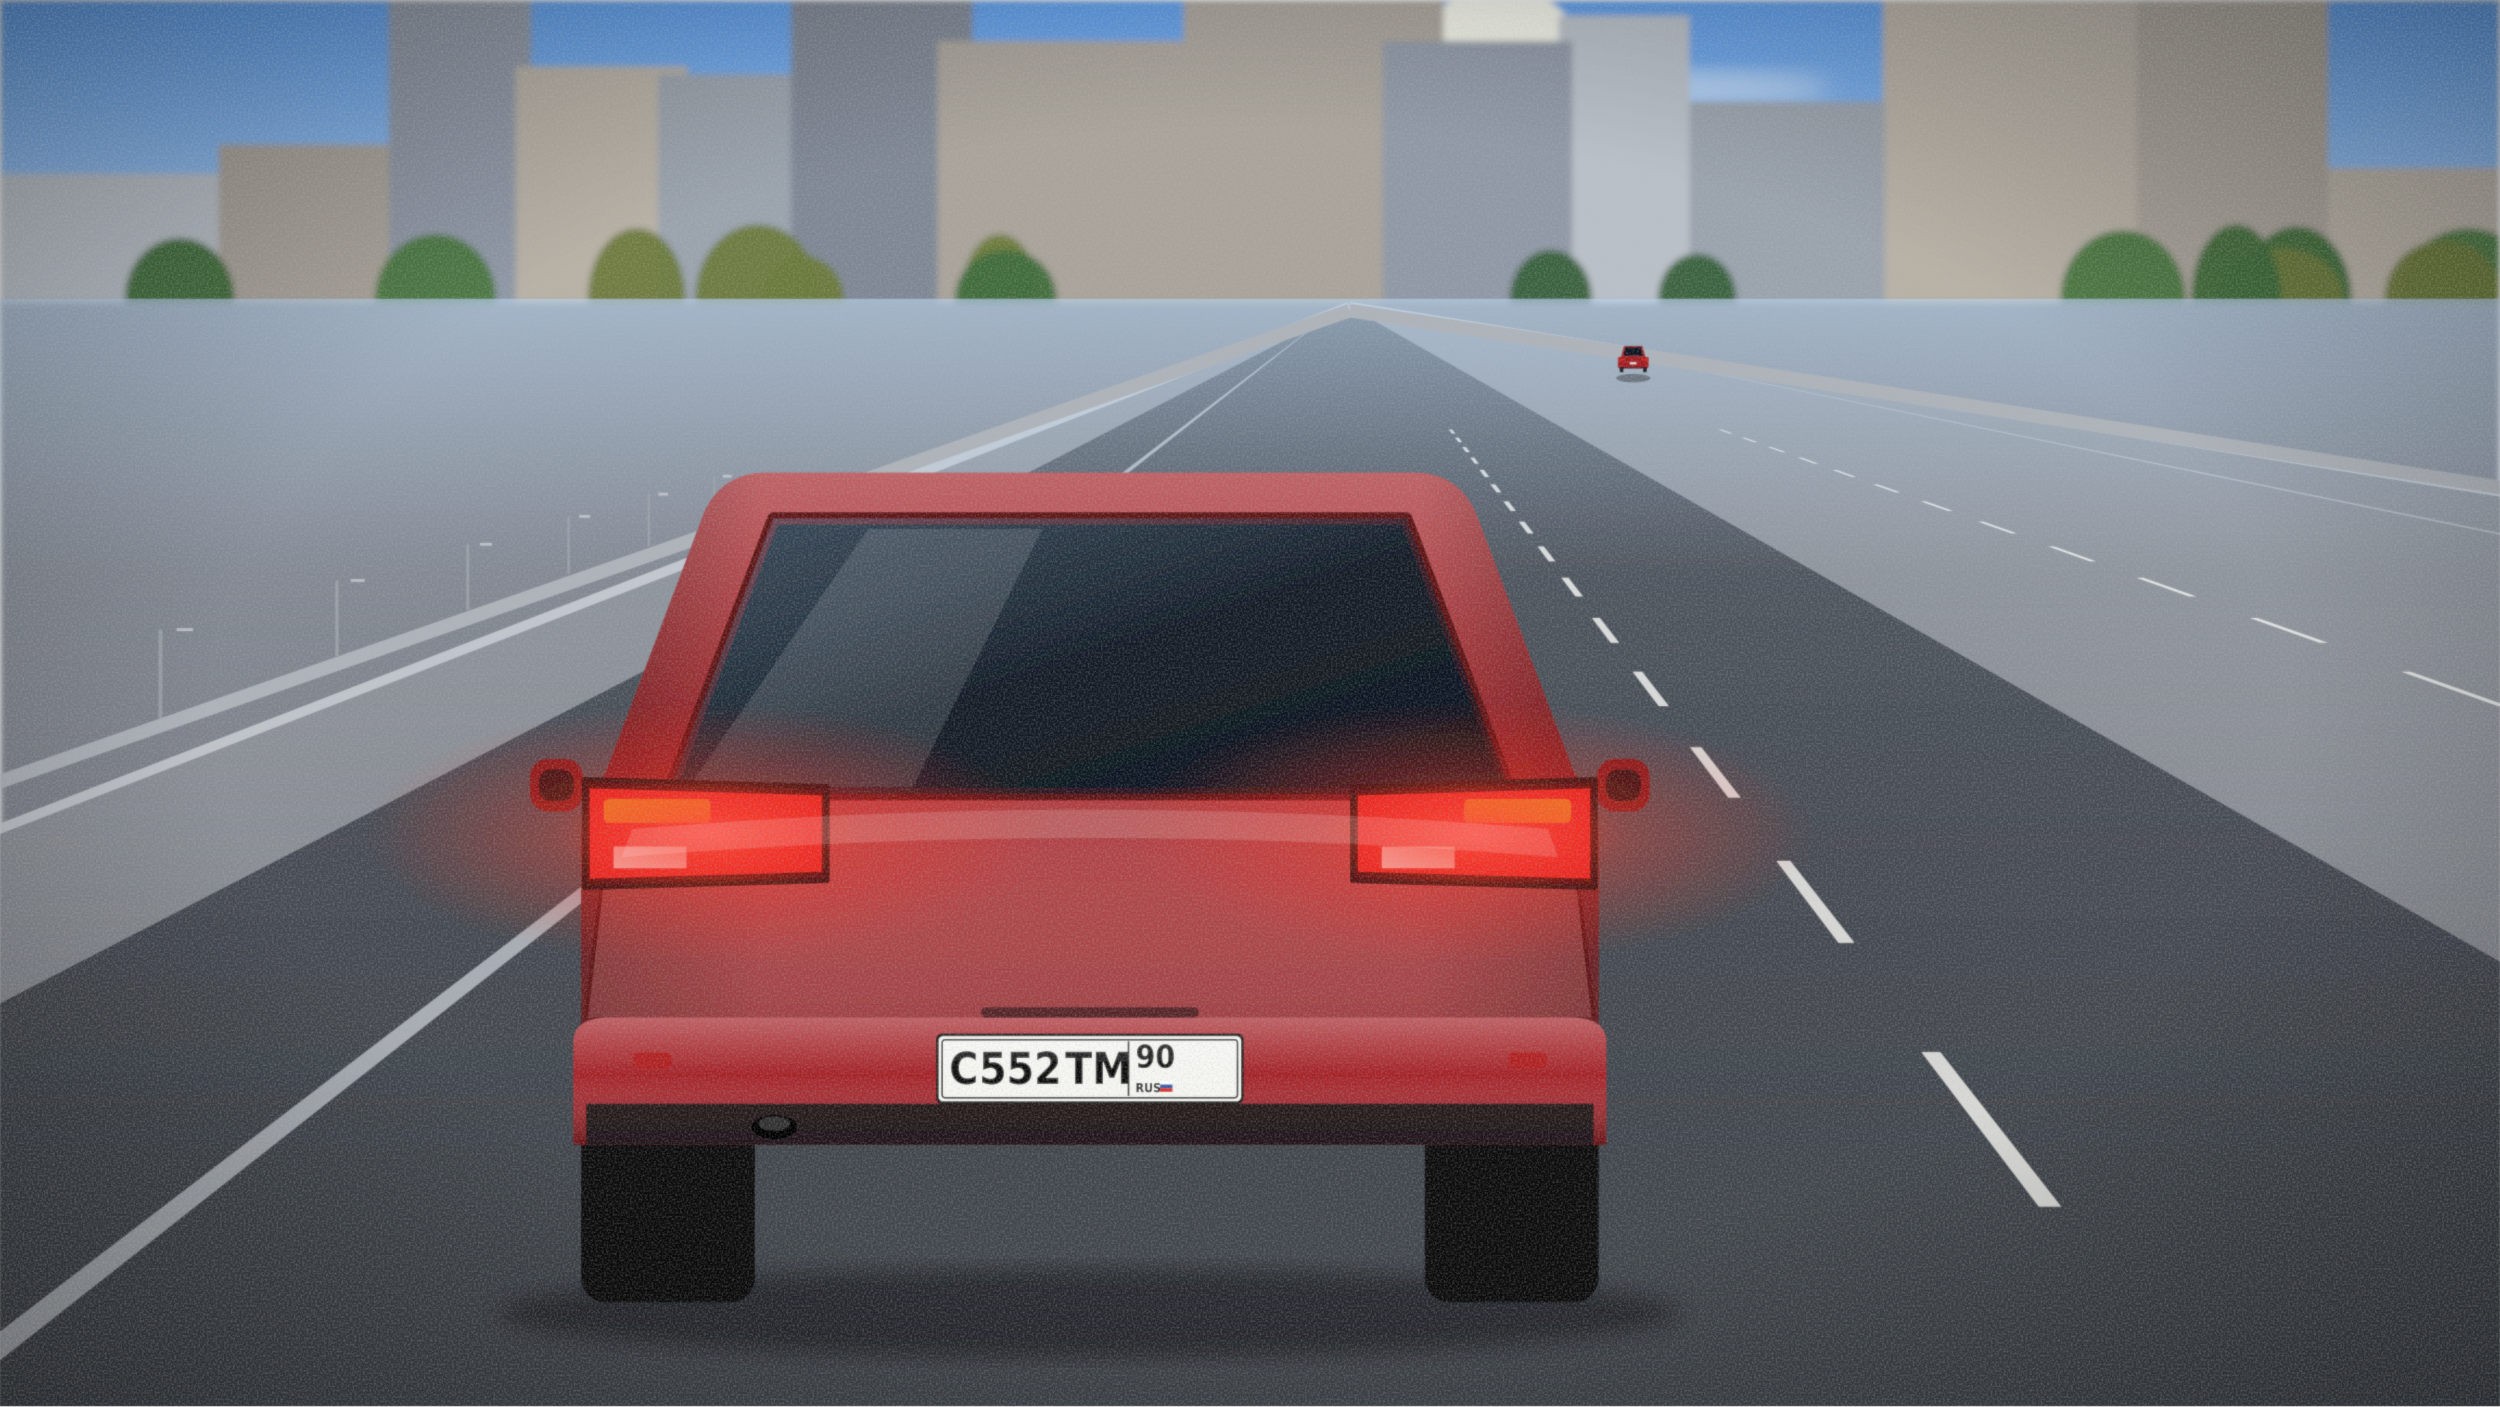
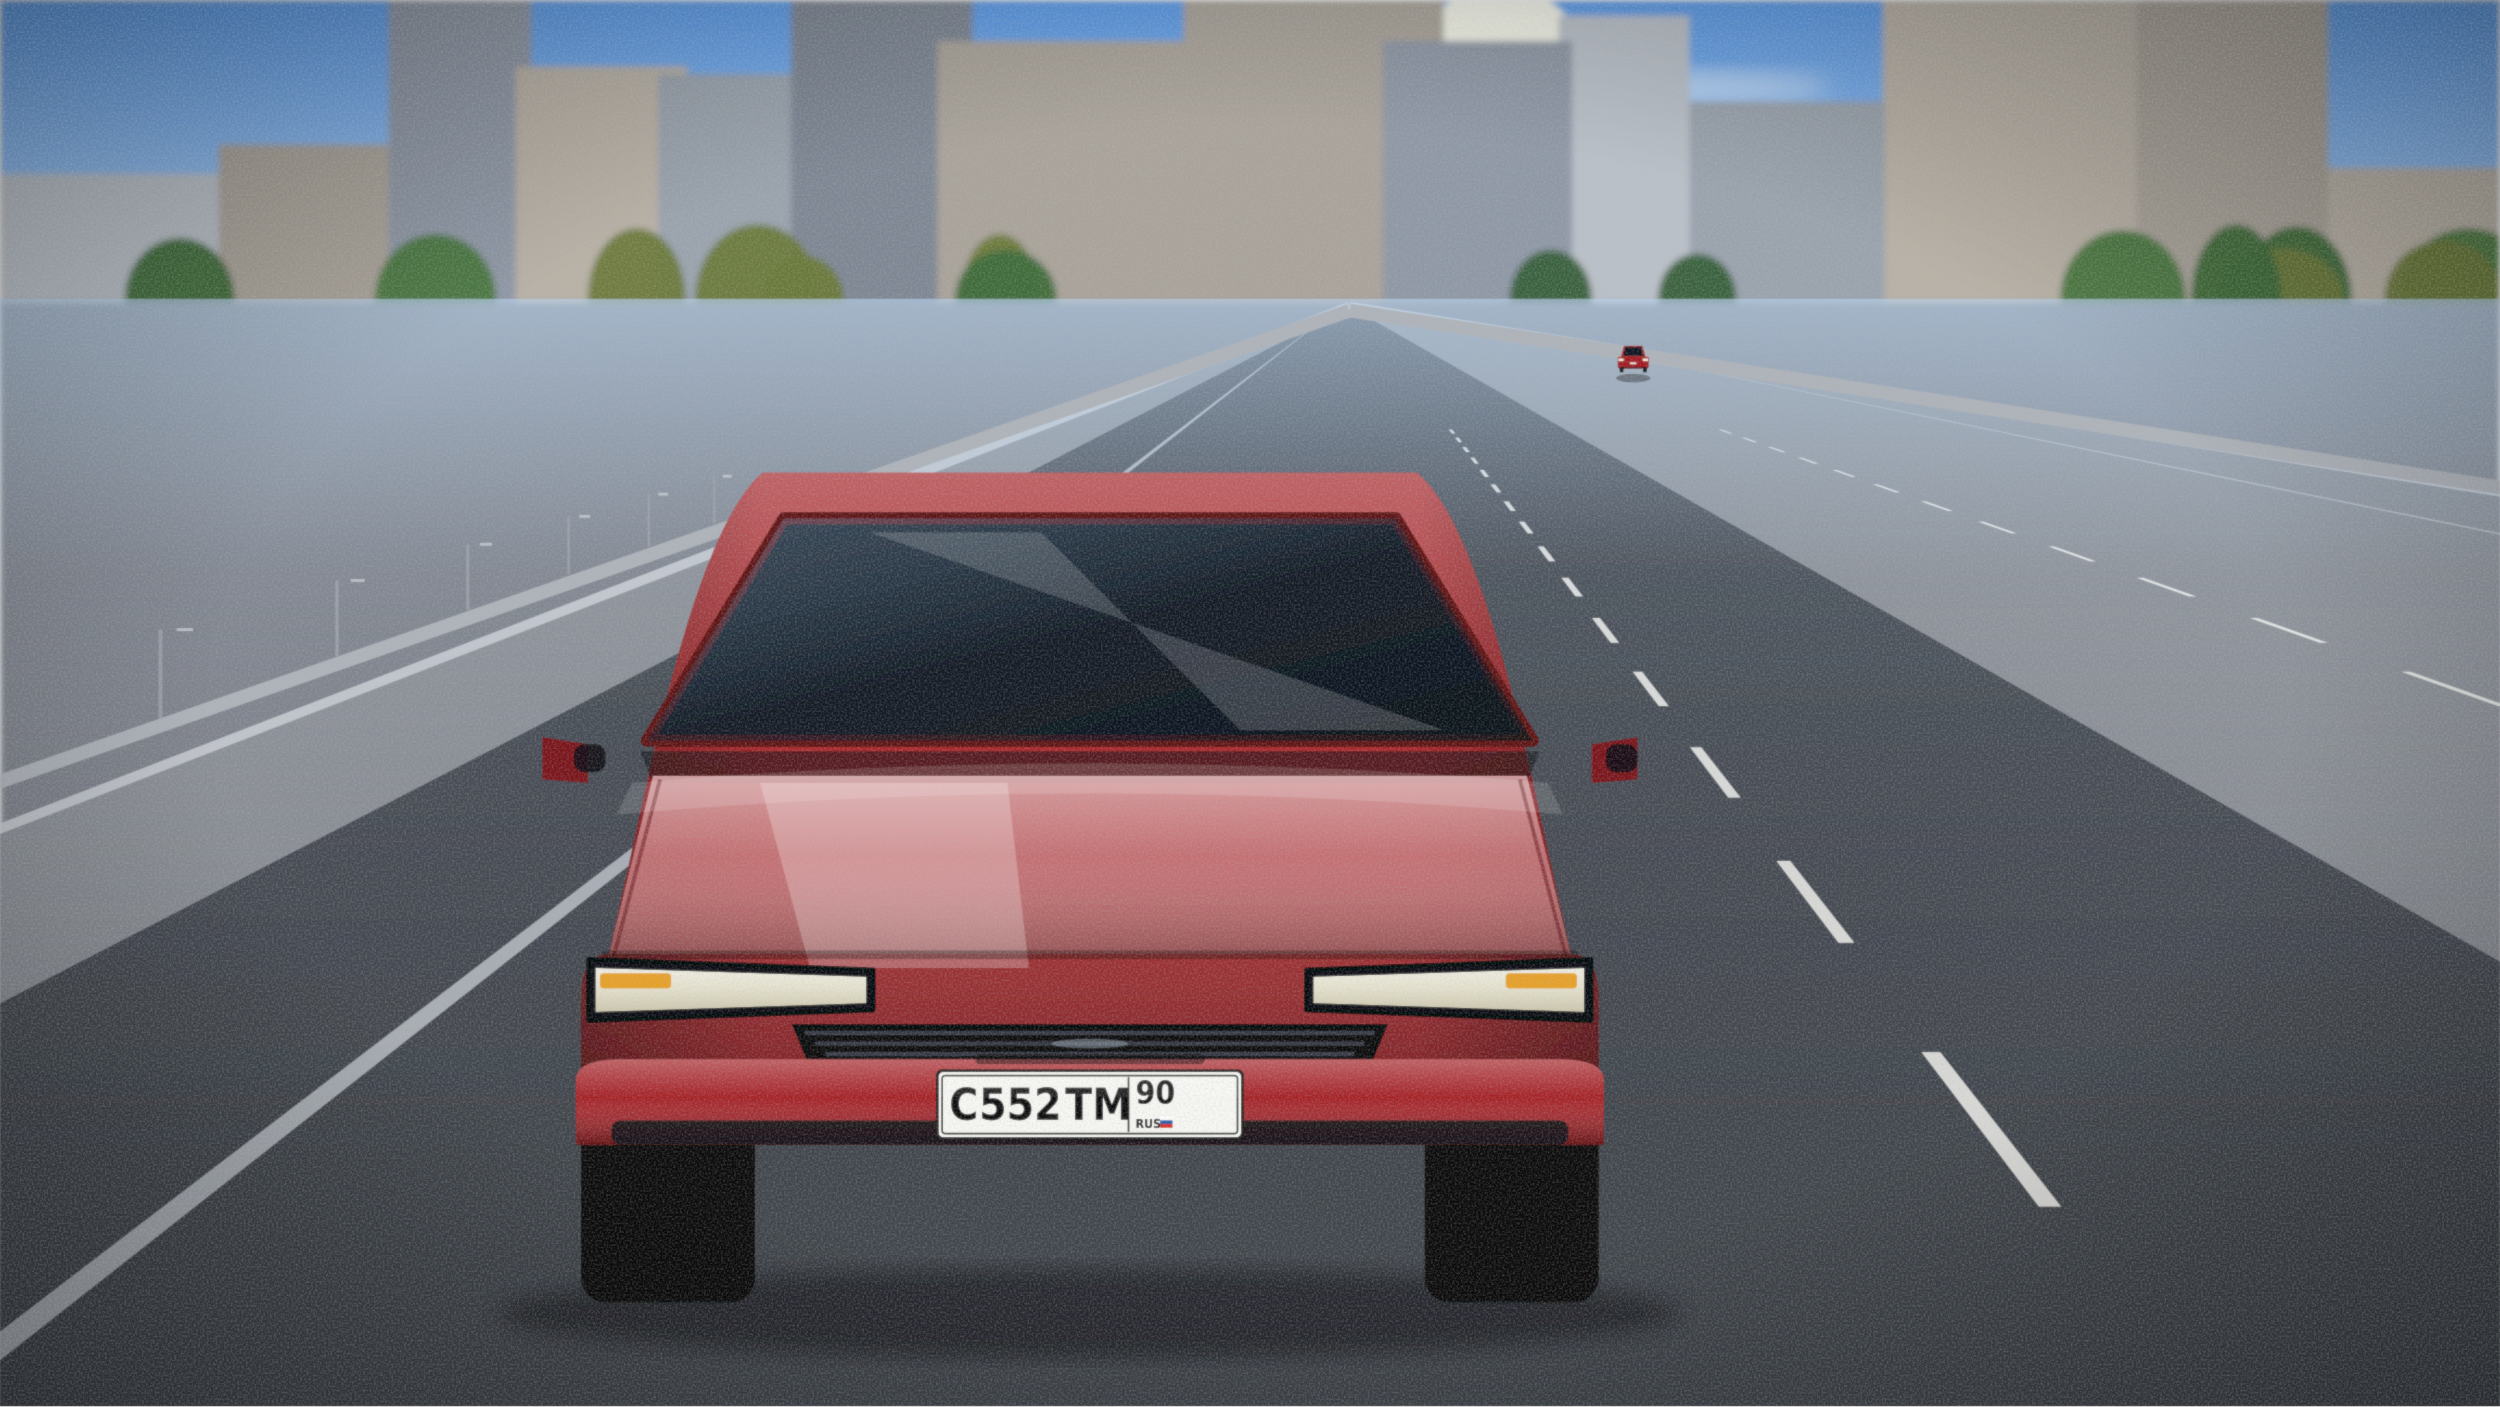
<svg xmlns="http://www.w3.org/2000/svg" viewBox="0 0 1280 720" width="1280" height="720" preserveAspectRatio="xMidYMid slice">
  <defs>
    <linearGradient id="gSky" x1="0" y1="0" x2="0" y2="1">
      <stop offset="0" stop-color="#5d9be6" />
      <stop offset="1" stop-color="#bcd9f5" />
    </linearGradient>
    <linearGradient id="gBodyV" x1="0" y1="0" x2="0" y2="1">
      <stop offset="0" stop-color="#fff" stop-opacity=".30" />
      <stop offset=".45" stop-color="#fff" stop-opacity=".02" />
      <stop offset="1" stop-color="#000" stop-opacity=".38" />
    </linearGradient>
    <linearGradient id="gBodyH" x1="0" y1="0" x2="1" y2="0">
      <stop offset="0" stop-color="#000" stop-opacity=".32" />
      <stop offset=".18" stop-color="#000" stop-opacity="0" />
      <stop offset=".82" stop-color="#000" stop-opacity="0" />
      <stop offset="1" stop-color="#000" stop-opacity=".32" />
    </linearGradient>
    <linearGradient id="gGlass" x1="0" y1="0" x2="1" y2="1">
      <stop offset="0" stop-color="#8fb3d4" stop-opacity="0.34" />
      <stop offset=".5" stop-color="#1a2735" stop-opacity=".55" />
      <stop offset="1" stop-color="#0b1119" stop-opacity=".75" />
    </linearGradient>
    <radialGradient id="gGlow">
      <stop offset="0" stop-color="#ff4a3a" stop-opacity=".95" />
      <stop offset=".45" stop-color="#ff3a2a" stop-opacity=".35" />
      <stop offset="1" stop-color="#ff2a1a" stop-opacity="0" />
    </radialGradient>
+     <radialGradient id="gGlowW">
+       <stop offset="0" stop-color="#fff6d8" stop-opacity=".95" />
+       <stop offset=".5" stop-color="#ffe9b0" stop-opacity=".35" />
+       <stop offset="1" stop-color="#ffe4a0" stop-opacity="0" />
+     </radialGradient>
+     <linearGradient id="gLamp" x1="0" y1="0" x2="0" y2="1">
+       <stop offset="0" stop-color="#fffdf2" />
+       <stop offset=".45" stop-color="#f4f0dc" />
+       <stop offset="1" stop-color="#d9d3b8" />
+     </linearGradient>
+     <linearGradient id="gHood" x1="0" y1="0" x2="0" y2="1">
+       <stop offset="0" stop-color="#fff" stop-opacity=".34" />
+       <stop offset=".45" stop-color="#fff" stop-opacity=".04" />
+       <stop offset="1" stop-color="#000" stop-opacity=".22" />
+     </linearGradient>
    <linearGradient id="gRoadFade" x1="0" y1="0" x2="0" y2="1">
      <stop offset="0" stop-color="#bcd9f5" stop-opacity="0.6" />
      <stop offset=".25" stop-color="#bcd9f5" stop-opacity="0.1" />
      <stop offset="1" stop-color="#000" stop-opacity="0" />
    </linearGradient>
    <linearGradient id="gWet" x1="0" y1="0" x2="0" y2="1">
      <stop offset="0" stop-color="#cfd8e6" stop-opacity=".0" />
      <stop offset=".5" stop-color="#cfd8e6" stop-opacity=".22" />
      <stop offset="1" stop-color="#cfd8e6" stop-opacity=".05" />
    </linearGradient>
    <linearGradient id="gFog" x1="0" y1="0" x2="0" y2="1">
      <stop offset="0" stop-color="#d7dadd" stop-opacity=".75" />
      <stop offset=".6" stop-color="#d7dadd" stop-opacity=".42" />
      <stop offset="1" stop-color="#d7dadd" stop-opacity=".18" />
    </linearGradient>
    <radialGradient id="gVig" cx=".5" cy=".5" r=".75">
      <stop offset=".55" stop-color="#000" stop-opacity="0" />
      <stop offset="1" stop-color="#000" stop-opacity="0.42" />
    </radialGradient>
    <filter id="fBlur6">
      <feGaussianBlur stdDeviation="6" />
    </filter>
    <filter id="fBlur2" filterUnits="userSpaceOnUse" x="0" y="0" width="1280" height="720">
      <feGaussianBlur stdDeviation="1.6" />
    </filter>
    <filter id="fSoft" filterUnits="userSpaceOnUse" x="0" y="0" width="1280" height="720">
      <feGaussianBlur stdDeviation="0.55" />
    </filter>
    <filter id="fNoise" x="0" y="0" width="100%" height="100%">
      <feTurbulence type="fractalNoise" baseFrequency="0.9" numOctaves="2" seed="544" />
      <feColorMatrix type="matrix" values="0 0 0 0 0.5 0 0 0 0 0.5 0 0 0 0 0.5 1.6 0 0 0 -0.62" />
    </filter>
  </defs>
  <g filter="url(#fSoft)">
    <g filter="url(#fBlur2)">
      <rect x="0" y="0" width="1280" height="187" fill="url(#gSky)" />
      <circle cx="768" cy="39" r="46" fill="#fffbe6" opacity=".9" />
      <circle cx="467" cy="39" r="2" fill="#fff" opacity="0" />
      <ellipse cx="408" cy="126" rx="185" ry="16" fill="#fff" opacity="0.45" filter="url(#fBlur6)" />
      <ellipse cx="850" cy="45" rx="87" ry="10" fill="#fff" opacity="0.45" filter="url(#fBlur6)" />
      <ellipse cx="858" cy="128" rx="143" ry="25" fill="#fff" opacity="0.45" filter="url(#fBlur6)" />
      <ellipse cx="615" cy="110" rx="168" ry="21" fill="#fff" opacity="0.45" filter="url(#fBlur6)" />
      <ellipse cx="743" cy="78" rx="100" ry="22" fill="#fff" opacity="0.45" filter="url(#fBlur6)" />
      <rect x="0" y="89" width="116" height="74" fill="#b9c0c8" />
      <rect x="112" y="74" width="99" height="89" fill="#a9a39a" />
      <rect x="199" y="-1" width="73" height="164" fill="#8f98a6" />
      <rect x="264" y="34" width="88" height="129" fill="#b8b1a6" />
      <rect x="337" y="38" width="87" height="125" fill="#9aa3ad" />
      <rect x="405" y="-26" width="93" height="189" fill="#7e8794" />
      <rect x="480" y="21" width="141" height="142" fill="#a9a39a" />
      <rect x="606" y="-61" width="133" height="224" fill="#a9a39a" />
      <rect x="1184" y="86" width="96" height="77" fill="#b8b1a6" />
      <rect x="1093" y="-2" width="99" height="165" fill="#a9a39a" />
      <rect x="964" y="-50" width="130" height="213" fill="#b8b1a6" />
      <rect x="854" y="52" width="111" height="111" fill="#9aa3ad" />
      <rect x="798" y="8" width="67" height="155" fill="#b9c0c8" />
      <rect x="708" y="21" width="97" height="142" fill="#8f98a6" />
      <ellipse cx="388" cy="153" rx="32" ry="38" fill="#6b7a3a" opacity=".95" />
      <ellipse cx="1176" cy="153" rx="28" ry="37" fill="#3f6b3a" opacity=".95" />
      <ellipse cx="512" cy="153" rx="20" ry="33" fill="#6b7a3a" opacity=".95" />
      <ellipse cx="869" cy="153" rx="20" ry="23" fill="#35603a" opacity=".95" />
      <ellipse cx="794" cy="153" rx="21" ry="25" fill="#35603a" opacity=".95" />
      <ellipse cx="1264" cy="153" rx="36" ry="36" fill="#4a7840" opacity=".95" />
      <ellipse cx="1087" cy="153" rx="32" ry="35" fill="#4a7840" opacity=".95" />
      <ellipse cx="515" cy="153" rx="26" ry="25" fill="#3f6b3a" opacity=".95" />
      <ellipse cx="1167" cy="153" rx="33" ry="26" fill="#6b7a3a" opacity=".95" />
      <ellipse cx="1145" cy="153" rx="23" ry="38" fill="#3f6b3a" opacity=".95" />
      <ellipse cx="1251" cy="153" rx="30" ry="30" fill="#6b7a3a" opacity=".95" />
      <ellipse cx="92" cy="153" rx="28" ry="31" fill="#3f6b3a" opacity=".95" />
      <ellipse cx="326" cy="153" rx="25" ry="36" fill="#6b7a3a" opacity=".95" />
      <ellipse cx="223" cy="153" rx="31" ry="33" fill="#4a7840" opacity=".95" />
      <ellipse cx="411" cy="153" rx="21" ry="22" fill="#6b7a3a" opacity=".95" />
      <rect x="0" y="155" width="1280" height="720" fill="#7d8088" />
    </g>
    <polygon points="691,157 1680,720 -400,720" fill="#43474e" />
    <polygon points="691,157 -764.5,720 -400,720" fill="#8a8d93" />
    <polygon points="691,157 4190,720 1680,720" fill="#8a8d93" />
    <line x1="691" y1="157" x2="-764.5" y2="720" stroke="#c3c6cb" stroke-width="5" />
    <line x1="691" y1="157" x2="4190" y2="720" stroke="#c3c6cb" stroke-width="5" />
    <polygon points="683.2,159 683.3,159 -30,720 -50,720" fill="#bdc2c8" opacity="0.85" />
    <polygon points="720.3,159 720.4,159 3475.5,720 3455.5,720" fill="#bdc2c8" opacity="0.85" />
    <polygon points="983.8,538.7 993.4,538.7 1055.3,617.8 1043.9,617.8" fill="#f2f2ee" opacity="0.88" />
    <polygon points="909.5,440.8 916.6,440.8 949.4,482.7 941.3,482.7" fill="#f2f2ee" opacity="0.88" />
    <polygon points="865.3,382.6 871,382.6 891.2,408.4 884.9,408.4" fill="#f2f2ee" opacity="0.88" />
    <polygon points="835.9,343.9 840.7,343.9 854.4,361.5 849.3,361.5" fill="#f2f2ee" opacity="0.88" />
    <polygon points="815.1,316.4 819.1,316.4 829,329.1 824.7,329.1" fill="#f2f2ee" opacity="0.88" />
    <polygon points="799.4,295.8 803,295.8 810.5,305.4 806.7,305.4" fill="#f2f2ee" opacity="0.88" />
    <polygon points="787.3,279.8 790.4,279.8 796.3,287.4 793,287.4" fill="#f2f2ee" opacity="0.88" />
    <polygon points="777.6,267.1 780.4,267.1 785.2,273.1 782.2,273.1" fill="#f2f2ee" opacity="0.88" />
    <polygon points="769.7,256.7 772.3,256.7 776.1,261.6 773.5,261.6" fill="#f2f2ee" opacity="0.88" />
    <polygon points="763.1,248 765.5,248 768.7,252.1 766.3,252.1" fill="#f2f2ee" opacity="0.88" />
    <polygon points="757.5,240.6 759.7,240.6 762.5,244.2 760.2,244.2" fill="#f2f2ee" opacity="0.88" />
    <polygon points="752.8,234.3 754.8,234.3 757.1,237.4 755.1,237.4" fill="#f2f2ee" opacity="0.88" />
    <polygon points="748.6,228.9 750.5,228.9 752.6,231.5 750.6,231.5" fill="#f2f2ee" opacity="0.88" />
    <polygon points="745,224.1 746.8,224.1 748.6,226.4 746.8,226.4" fill="#f2f2ee" opacity="0.88" />
    <polygon points="741.8,219.9 743.5,219.9 745.1,222 743.4,222" fill="#f2f2ee" opacity="0.88" />
    <polygon points="1778.7,538.7 1788.3,538.7 2013.1,617.8 2001.6,617.8" fill="#f2f2ee" opacity="0.88" />
    <polygon points="1502.7,440.8 1509.8,440.8 1628.8,482.7 1620.6,482.7" fill="#f2f2ee" opacity="0.88" />
    <polygon points="1338.4,382.6 1344,382.6 1417.6,408.4 1411.3,408.4" fill="#f2f2ee" opacity="0.88" />
    <polygon points="1229.4,343.9 1234.1,343.9 1284,361.5 1278.9,361.5" fill="#f2f2ee" opacity="0.88" />
    <polygon points="1151.8,316.4 1155.8,316.4 1191.9,329.1 1187.6,329.1" fill="#f2f2ee" opacity="0.88" />
    <polygon points="1093.8,295.8 1097.3,295.8 1124.6,305.4 1120.8,305.4" fill="#f2f2ee" opacity="0.88" />
    <polygon points="1048.7,279.8 1051.8,279.8 1073.2,287.4 1069.9,287.4" fill="#f2f2ee" opacity="0.88" />
    <polygon points="1012.7,267.1 1015.5,267.1 1032.7,273.1 1029.8,273.1" fill="#f2f2ee" opacity="0.88" />
    <polygon points="983.3,256.7 985.9,256.7 1000,261.6 997.3,261.6" fill="#f2f2ee" opacity="0.88" />
    <polygon points="958.8,248 961.2,248 973,252.1 970.5,252.1" fill="#f2f2ee" opacity="0.88" />
    <polygon points="938.1,240.6 940.3,240.6 950.3,244.2 948.1,244.2" fill="#f2f2ee" opacity="0.88" />
    <polygon points="920.4,234.3 922.4,234.3 931,237.4 928.9,237.4" fill="#f2f2ee" opacity="0.88" />
    <polygon points="905.1,228.9 906.9,228.9 914.4,231.5 912.5,231.5" fill="#f2f2ee" opacity="0.88" />
    <polygon points="891.6,224.1 893.4,224.1 899.9,226.4 898.1,226.4" fill="#f2f2ee" opacity="0.88" />
    <polygon points="879.8,219.9 881.4,219.9 887.2,222 885.5,222" fill="#f2f2ee" opacity="0.88" />
    <rect x="0" y="153" width="1280" height="567" fill="url(#gRoadFade)" />
    <rect x="-47.5" y="358" width="2.3" height="55" fill="#9aa0a8" />
    <rect x="-36.3" y="357.1" width="10.1" height="1.8" fill="#c9ced4" opacity="0.8" />
    <rect x="81.2" y="322.3" width="1.9" height="45.5" fill="#9aa0a8" />
    <rect x="90.5" y="321.6" width="8.3" height="1.5" fill="#c9ced4" opacity="0.8" />
    <rect x="171.7" y="297.2" width="1.6" height="38.7" fill="#9aa0a8" />
    <rect x="179.6" y="296.5" width="7.1" height="1.4" fill="#c9ced4" opacity="0.8" />
    <rect x="238.8" y="278.6" width="1.4" height="33.7" fill="#9aa0a8" />
    <rect x="245.7" y="278" width="6.2" height="1.4" fill="#c9ced4" opacity="0.8" />
    <rect x="290.5" y="264.2" width="1.2" height="29.9" fill="#9aa0a8" />
    <rect x="296.6" y="263.7" width="5.5" height="1.4" fill="#c9ced4" opacity="0.8" />
    <rect x="331.6" y="252.8" width="1.2" height="26.8" fill="#9aa0a8" />
    <rect x="337.1" y="252.3" width="4.9" height="1.4" fill="#c9ced4" opacity="0.8" />
    <rect x="365.1" y="243.5" width="1.2" height="24.3" fill="#9aa0a8" />
    <rect x="370.1" y="243.1" width="4.5" height="1.4" fill="#c9ced4" opacity="0.8" />
    <line x1="691" y1="159" x2="-916.4" y2="720" stroke="#aeb3ba" stroke-width="7" />
    <line x1="691" y1="159" x2="4341.9" y2="720" stroke="#aeb3ba" stroke-width="7" />
    <g transform="translate(836.2 190.6)">
      <ellipse cx="0" cy="3" rx="8.8" ry="2.2" fill="#000" opacity=".33" />
      <rect x="-7.9" y="-7.9" width="15.8" height="5.7" rx="0.6" fill="#a31f24" />
      <path d="M -6.3 -7.9 L -4.7 -13.5 L 4.7 -13.5 L 6.3 -7.9 Z" fill="#961d21" />
      <path d="M -5 -8.5 L -4.1 -12.8 L 4.1 -12.8 L 5 -8.5 Z" fill="#0f1620" />
-       <rect x="-7.6" y="-7.1" width="2.7" height="1.4" fill="#c4261f" />
-       <rect x="4.9" y="-7.1" width="2.7" height="1.4" fill="#c4261f" />
+       <rect x="-7.6" y="-7.1" width="2.7" height="1.4" fill="#f2f0e2" opacity=".95" />
+       <rect x="4.9" y="-7.1" width="2.7" height="1.4" fill="#f2f0e2" opacity=".95" />
      <rect x="-7.2" y="-2.8" width="14.5" height="0.9" fill="#5a1114" />
      <rect x="-1.6" y="-5.1" width="3.2" height="1" fill="#e9e9e4" />
      <rect x="-6.9" y="-2.3" width="1.9" height="2.3" fill="#0d0d0d" />
      <rect x="5" y="-2.3" width="1.9" height="2.3" fill="#0d0d0d" />
    </g>
    <g transform="translate(558 666.8) scale(0.9)">
      <ellipse cx="0" cy="6" rx="336" ry="26" fill="#000" opacity="0.38" filter="url(#fBlur6)" />
      <rect x="-289.5" y="-111.7" width="99" height="111.7" rx="14" fill="#0d0d0d" />
      <rect x="-283.5" y="-105.7" width="87" height="10" rx="5" fill="#242424" opacity=".7" />
      <rect x="190.5" y="-111.7" width="99" height="111.7" rx="14" fill="#0d0d0d" />
      <rect x="196.5" y="-105.7" width="87" height="10" rx="5" fill="#242424" opacity=".7" />
-       <path d="M -289.5 -89.7 L -289.5 -263.2 Q -289.5 -283.2 -275.5 -301.2 L -220 -448 Q -210 -472 -184 -472 L 184 -472 Q 210 -472 220 -448 L 275.5 -301.2 Q 289.5 -283.2 289.5 -263.2 L 289.5 -89.7 Z" fill="#A31F24" />
-       <path d="M -289.5 -89.7 L -289.5 -263.2 Q -289.5 -283.2 -275.5 -301.2 L -220 -448 Q -210 -472 -184 -472 L 184 -472 Q 210 -472 220 -448 L 275.5 -301.2 Q 289.5 -283.2 289.5 -263.2 L 289.5 -89.7 Z" fill="url(#gBodyV)" />
-       <path d="M -289.5 -89.7 L -289.5 -263.2 Q -289.5 -283.2 -275.5 -301.2 L -220 -448 Q -210 -472 -184 -472 L 184 -472 Q 210 -472 220 -448 L 275.5 -301.2 Q 289.5 -283.2 289.5 -263.2 L 289.5 -89.7 Z" fill="url(#gBodyH)" />
-       <path d="M -240 -289.2 L -180 -446 L 180 -446 L 240 -289.2 Z" fill="#0c1218" stroke="#5f1215" stroke-width="7" stroke-linejoin="round" />
-       <path d="M -240 -289.2 L -180 -446 L 180 -446 L 240 -289.2 Z" fill="url(#gGlass)" />
-       <path d="M -126 -440 L -27 -440 L -100.8 -293.2 L -228 -293.2 Z" fill="#fff" opacity="0.13" />
-       <rect x="-318.5" y="-309.2" width="30" height="30" rx="10" fill="#7a171b" />
-       <rect x="-313.5" y="-303.2" width="20" height="18" rx="7" fill="#0b0e12" opacity=".8" />
-       <rect x="288.5" y="-309.2" width="30" height="30" rx="10" fill="#7a171b" />
-       <rect x="293.5" y="-303.2" width="20" height="18" rx="7" fill="#0b0e12" opacity=".8" />
-       <path d="M -272.1 -285.2 L 272.1 -285.2 L 286.6 -162.1 L -286.6 -162.1 Z" fill="#c67477" opacity=".30" />
-       <line x1="-272.1" y1="-285.2" x2="-286.6" y2="-162.1" stroke="#5f1215" stroke-width="2.2" />
-       <line x1="272.1" y1="-285.2" x2="286.6" y2="-162.1" stroke="#5f1215" stroke-width="2.2" />
-       <path d="M -287.5 -297.4 L -149.5 -293.4 L -149.5 -240 L -287.5 -236 Z" fill="#2a0707" stroke="#0a0a0a" stroke-width="3" stroke-linejoin="round" />
-       <path d="M -284.5 -292.4 L -152.5 -288.4 L -152.5 -245 L -284.5 -241 Z" fill="#e0201f" opacity="1" stroke-linejoin="round" />
-       <rect x="-276.5" y="-286.3" width="60.7" height="13.5" rx="3" fill="#e69a1a" opacity=".9" />
-       <rect x="-270.9" y="-259.3" width="41.4" height="12.3" fill="#f4f4ee" opacity=".85" />
-       <ellipse cx="-218.5" cy="-266.7" rx="193.2" ry="73.7" fill="url(#gGlow)" opacity="0.95" />
-       <path d="M 287.5 -297.4 L 149.5 -293.4 L 149.5 -240 L 287.5 -236 Z" fill="#2a0707" stroke="#0a0a0a" stroke-width="3" stroke-linejoin="round" />
-       <path d="M 284.5 -292.4 L 152.5 -288.4 L 152.5 -245 L 284.5 -241 Z" fill="#e0201f" opacity="1" stroke-linejoin="round" />
-       <rect x="213" y="-286.3" width="60.7" height="13.5" rx="3" fill="#e69a1a" opacity=".9" />
-       <rect x="166.1" y="-259.3" width="41.4" height="12.3" fill="#f4f4ee" opacity=".85" />
-       <ellipse cx="218.5" cy="-266.7" rx="193.2" ry="73.7" fill="url(#gGlow)" opacity="0.95" />
-       <path d="M -293.8 -89.7 L -293.8 -148.1 Q -293.8 -162.1 -272.1 -162.1 L 272.1 -162.1 Q 293.8 -162.1 293.8 -148.1 L 293.8 -89.7 Z" fill="#A31F24" />
-       <path d="M -293.8 -89.7 L -293.8 -148.1 Q -293.8 -162.1 -272.1 -162.1 L 272.1 -162.1 Q 293.8 -162.1 293.8 -148.1 L 293.8 -89.7 Z" fill="url(#gBodyV)" />
-       <path d="M -286.6 -89.7 L -286.6 -113 L 286.6 -113 L 286.6 -89.7 Z" fill="#17181b" opacity=".88" />
-       <rect x="-260" y="-142.1" width="22" height="9" rx="3" fill="#b3201f" opacity=".85" />
-       <rect x="238" y="-142.1" width="22" height="9" rx="3" fill="#b3201f" opacity=".85" />
-       <ellipse cx="-179.5" cy="-99.7" rx="13" ry="7" fill="#050505" />
-       <ellipse cx="-179.5" cy="-101.7" rx="9" ry="4" fill="#5b5b5b" opacity=".5" />
-       <g transform="translate(0 -132.9)">
+       <path d="M -289.5 -89.7 L -289.5 -172.2 Q -289.5 -198.2 -273.5 -198.2 L -248.5 -311.5 Q -218 -446 -186 -472 L 186 -472 Q 218 -446 248.6 -311.5 L 273.5 -198.2 Q 289.5 -198.2 289.5 -172.2 L 289.5 -89.7 Z" fill="#A31F24" />
+       <path d="M -289.5 -89.7 L -289.5 -172.2 Q -289.5 -198.2 -273.5 -198.2 L -248.5 -311.5 Q -218 -446 -186 -472 L 186 -472 Q 218 -446 248.6 -311.5 L 273.5 -198.2 Q 289.5 -198.2 289.5 -172.2 L 289.5 -89.7 Z" fill="url(#gBodyV)" />
+       <path d="M -289.5 -89.7 L -289.5 -172.2 Q -289.5 -198.2 -273.5 -198.2 L -248.5 -311.5 Q -218 -446 -186 -472 L 186 -472 Q 218 -446 248.6 -311.5 L 273.5 -198.2 Q 289.5 -198.2 289.5 -172.2 L 289.5 -89.7 Z" fill="url(#gBodyH)" />
+       <path d="M -252 -319.5 L -174 -446 L 174 -446 L 252 -319.5 Z" fill="#0c1218" stroke="#5f1215" stroke-width="7" stroke-linejoin="round" />
+       <path d="M -252 -319.5 L -174 -446 L 174 -446 L 252 -319.5 Z" fill="url(#gGlass)" />
+       <path d="M -125.3 -438 L -27.8 -438 L 85.7 -325.5 L 201.6 -325.5 Z" fill="#fff" opacity="0.17" />
+       <path d="M -256 -313.5 L 256 -313.5 L 248.6 -295.5 L -248.5 -295.5 Z" fill="#14161a" opacity=".55" />
+       <path d="M -248.5 -299.5 L -273.5 -198.2 L 273.5 -198.2 L 248.6 -299.5 Z" fill="#c67477" opacity=".85" />
+       <path d="M -248.5 -299.5 L -273.5 -198.2 L 273.5 -198.2 L 248.6 -299.5 Z" fill="url(#gHood)" />
+       <path d="M -187.6 -295.5 L -159.2 -190.2 L -34.7 -190.2 L -46.9 -295.5 Z" fill="#fff" opacity="0.26" />
+       <line x1="-271.5" y1="-194.2" x2="-244.5" y2="-297.5" stroke="#5f1215" stroke-width="2.2" opacity=".5" />
+       <line x1="271.5" y1="-194.2" x2="244.6" y2="-297.5" stroke="#5f1215" stroke-width="2.2" opacity=".5" />
+       <rect x="-277.9" y="-200.2" width="555.8" height="5" rx="2" fill="#000" opacity=".28" />
+       <path d="M -285.5 -317.5 L -311.5 -321.5 L -311.5 -297.5 L -285.5 -295.5 Z" fill="#7a171b" />
+       <rect x="-293.5" y="-317.5" width="18" height="16" rx="6" fill="#0b0e12" opacity=".85" />
+       <path d="M 285.5 -317.5 L 311.5 -321.5 L 311.5 -297.5 L 285.5 -295.5 Z" fill="#7a171b" />
+       <rect x="293.5" y="-317.5" width="18" height="16" rx="6" fill="#0b0e12" opacity=".85" />
+       <path d="M -285.2 -195.2 L -123.2 -189.2 L -123.2 -166.2 L -285.2 -160.2 Z" fill="#0e1014" stroke="#05070a" stroke-width="2.5" stroke-linejoin="round" />
+       <path d="M -281.2 -190.2 L -127.2 -185.2 L -127.2 -170.2 L -281.2 -165.2 Z" fill="url(#gLamp)" opacity="0.93" stroke-linejoin="round" />
+       <rect x="-278.7" y="-187.2" width="40.5" height="8.6" rx="2" fill="#e69a1a" opacity=".92" />
+       <path d="M 285.2 -195.2 L 123.2 -189.2 L 123.2 -166.2 L 285.2 -160.2 Z" fill="#0e1014" stroke="#05070a" stroke-width="2.5" stroke-linejoin="round" />
+       <path d="M 281.2 -190.2 L 127.2 -185.2 L 127.2 -170.2 L 281.2 -165.2 Z" fill="url(#gLamp)" opacity="0.93" stroke-linejoin="round" />
+       <rect x="236.6" y="-187.2" width="40.5" height="8.6" rx="2" fill="#e69a1a" opacity=".92" />
+       <path d="M -168 -157.2 L 168 -157.2 L 159.6 -137.3 L -159.6 -137.3 Z" fill="#0b0d11" stroke="#05070a" stroke-width="2" />
+       <line x1="-162.1" y1="-153.2" x2="162.1" y2="-153.2" stroke="#454b55" stroke-width="2.4" opacity=".75" />
+       <line x1="-156.2" y1="-147.2" x2="156.2" y2="-147.2" stroke="#454b55" stroke-width="2.4" opacity=".75" />
+       <line x1="-150.4" y1="-141.3" x2="150.4" y2="-141.3" stroke="#454b55" stroke-width="2.4" opacity=".75" />
+       <ellipse cx="0" cy="-147.2" rx="21.8" ry="2.7" fill="#9aa3ae" opacity=".5" />
+       <path d="M -292.4 -89.7 L -292.4 -126.3 Q -292.4 -138.3 -266.3 -138.3 L 266.3 -138.3 Q 292.4 -138.3 292.4 -126.3 L 292.4 -89.7 Z" fill="#A31F24" />
+       <path d="M -292.4 -89.7 L -292.4 -126.3 Q -292.4 -138.3 -266.3 -138.3 L 266.3 -138.3 Q 292.4 -138.3 292.4 -126.3 L 292.4 -89.7 Z" fill="url(#gBodyV)" />
+       <rect x="-272.1" y="-103.4" width="544.3" height="13.7" rx="5" fill="#15171b" opacity=".9" />
+       <g transform="translate(0 -112.5) scale(1)">
        <g>
          <rect x="-87.5" y="-20" width="175" height="40" rx="3.5" fill="#1b1b1b" />
          <rect x="-86" y="-18.5" width="172" height="37" rx="2.6" fill="#f6f6f2" />
          <rect x="-84" y="-16.5" width="168" height="33" rx="1.6" fill="none" stroke="#0a0a0a" stroke-width="0.9" />
          <text x="-80" y="8.6" font-size="25" font-family="'Arial Narrow','Liberation Sans Narrow','DejaVu Sans Condensed',Arial,sans-serif" font-weight="700" fill="#0a0a0a" textLength="14.5" lengthAdjust="spacingAndGlyphs">С</text>
          <text x="-63" y="8.6" font-size="25" font-family="'Arial Narrow','Liberation Sans Narrow','DejaVu Sans Condensed',Arial,sans-serif" font-weight="700" fill="#0a0a0a" textLength="46" lengthAdjust="spacingAndGlyphs">552</text>
          <text x="-14" y="8.6" font-size="25" font-family="'Arial Narrow','Liberation Sans Narrow','DejaVu Sans Condensed',Arial,sans-serif" font-weight="700" fill="#0a0a0a" textLength="31" lengthAdjust="spacingAndGlyphs">ТМ</text>
          <line x1="22" y1="-15.5" x2="22" y2="15.5" stroke="#0a0a0a" stroke-width="0.9" />
          <text x="26" y="-0.6" font-size="18" font-family="'Arial Narrow','Liberation Sans Narrow','DejaVu Sans Condensed',Arial,sans-serif" font-weight="700" fill="#0a0a0a" textLength="20" lengthAdjust="spacingAndGlyphs">90</text>
          <text x="26" y="13.3" font-size="7" font-family="'Arial Narrow','Liberation Sans Narrow','DejaVu Sans Condensed',Arial,sans-serif" font-weight="700" fill="#0a0a0a" textLength="12" lengthAdjust="spacingAndGlyphs">RUS</text>
          <rect x="40" y="6.9" width="7" height="2.1" fill="#fff" />
          <rect x="40" y="9" width="7" height="2.1" fill="#1c57a5" />
          <rect x="40" y="11.1" width="7" height="2.1" fill="#d52b1e" />
          <rect x="-86" y="-18.5" width="172" height="14.1" rx="2.6" fill="#fff" opacity="0.12" />
        </g>
      </g>
-       <rect x="-62" y="-167.9" width="124" height="6" rx="3" fill="#0e0e10" opacity=".5" />
-       <path d="M -260.5 -269.2 Q 0 -291.2 260.6 -269.2 L 266.3 -253.2 Q 0 -275.2 -266.3 -253.2 Z" fill="#fff" opacity="0.16" />
+       <rect x="-65.4" y="-141.4" width="130.9" height="5.9" rx="3" fill="#0e0e10" opacity=".45" />
+       <path d="M -260.5 -295.5 Q 0 -317.5 260.6 -295.5 L 269.2 -277.5 Q 0 -301.5 -269.2 -277.5 Z" fill="#fff" opacity="0.15" />
    </g>
  </g>
  <rect width="1280" height="720" fill="url(#gVig)" />
  <rect width="1280" height="720" filter="url(#fNoise)" opacity="0.32" />
</svg>
